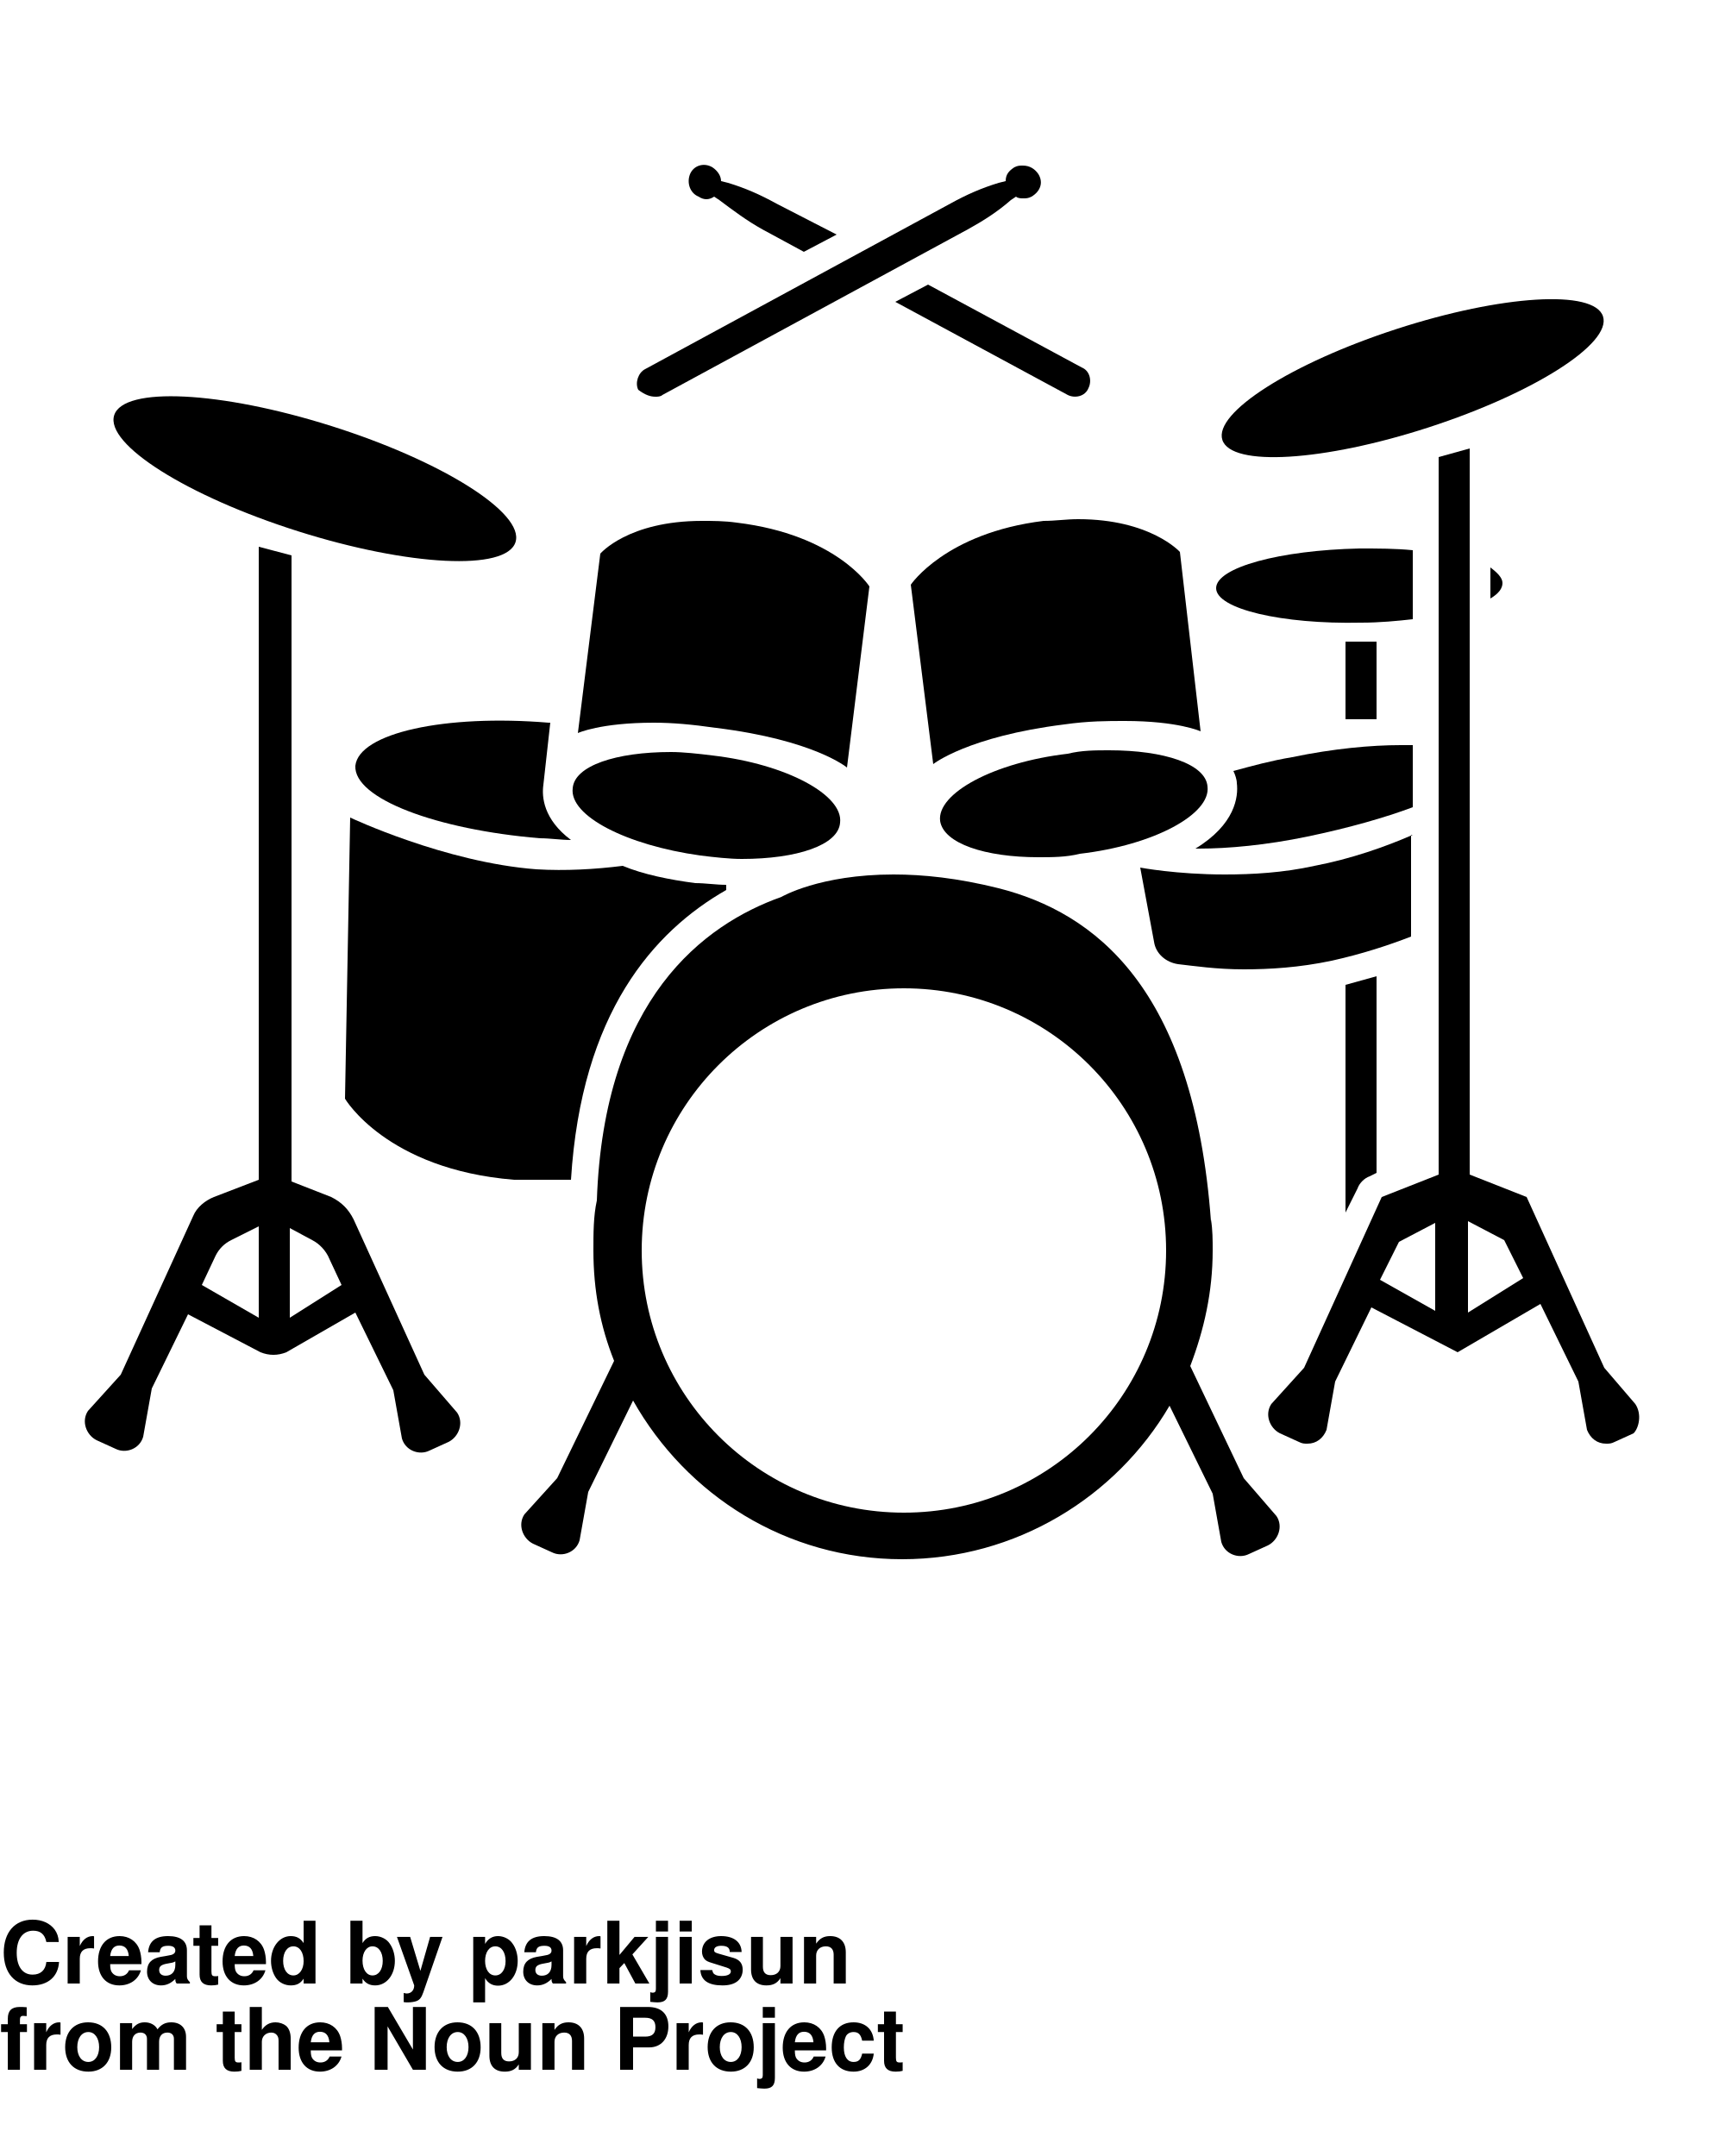
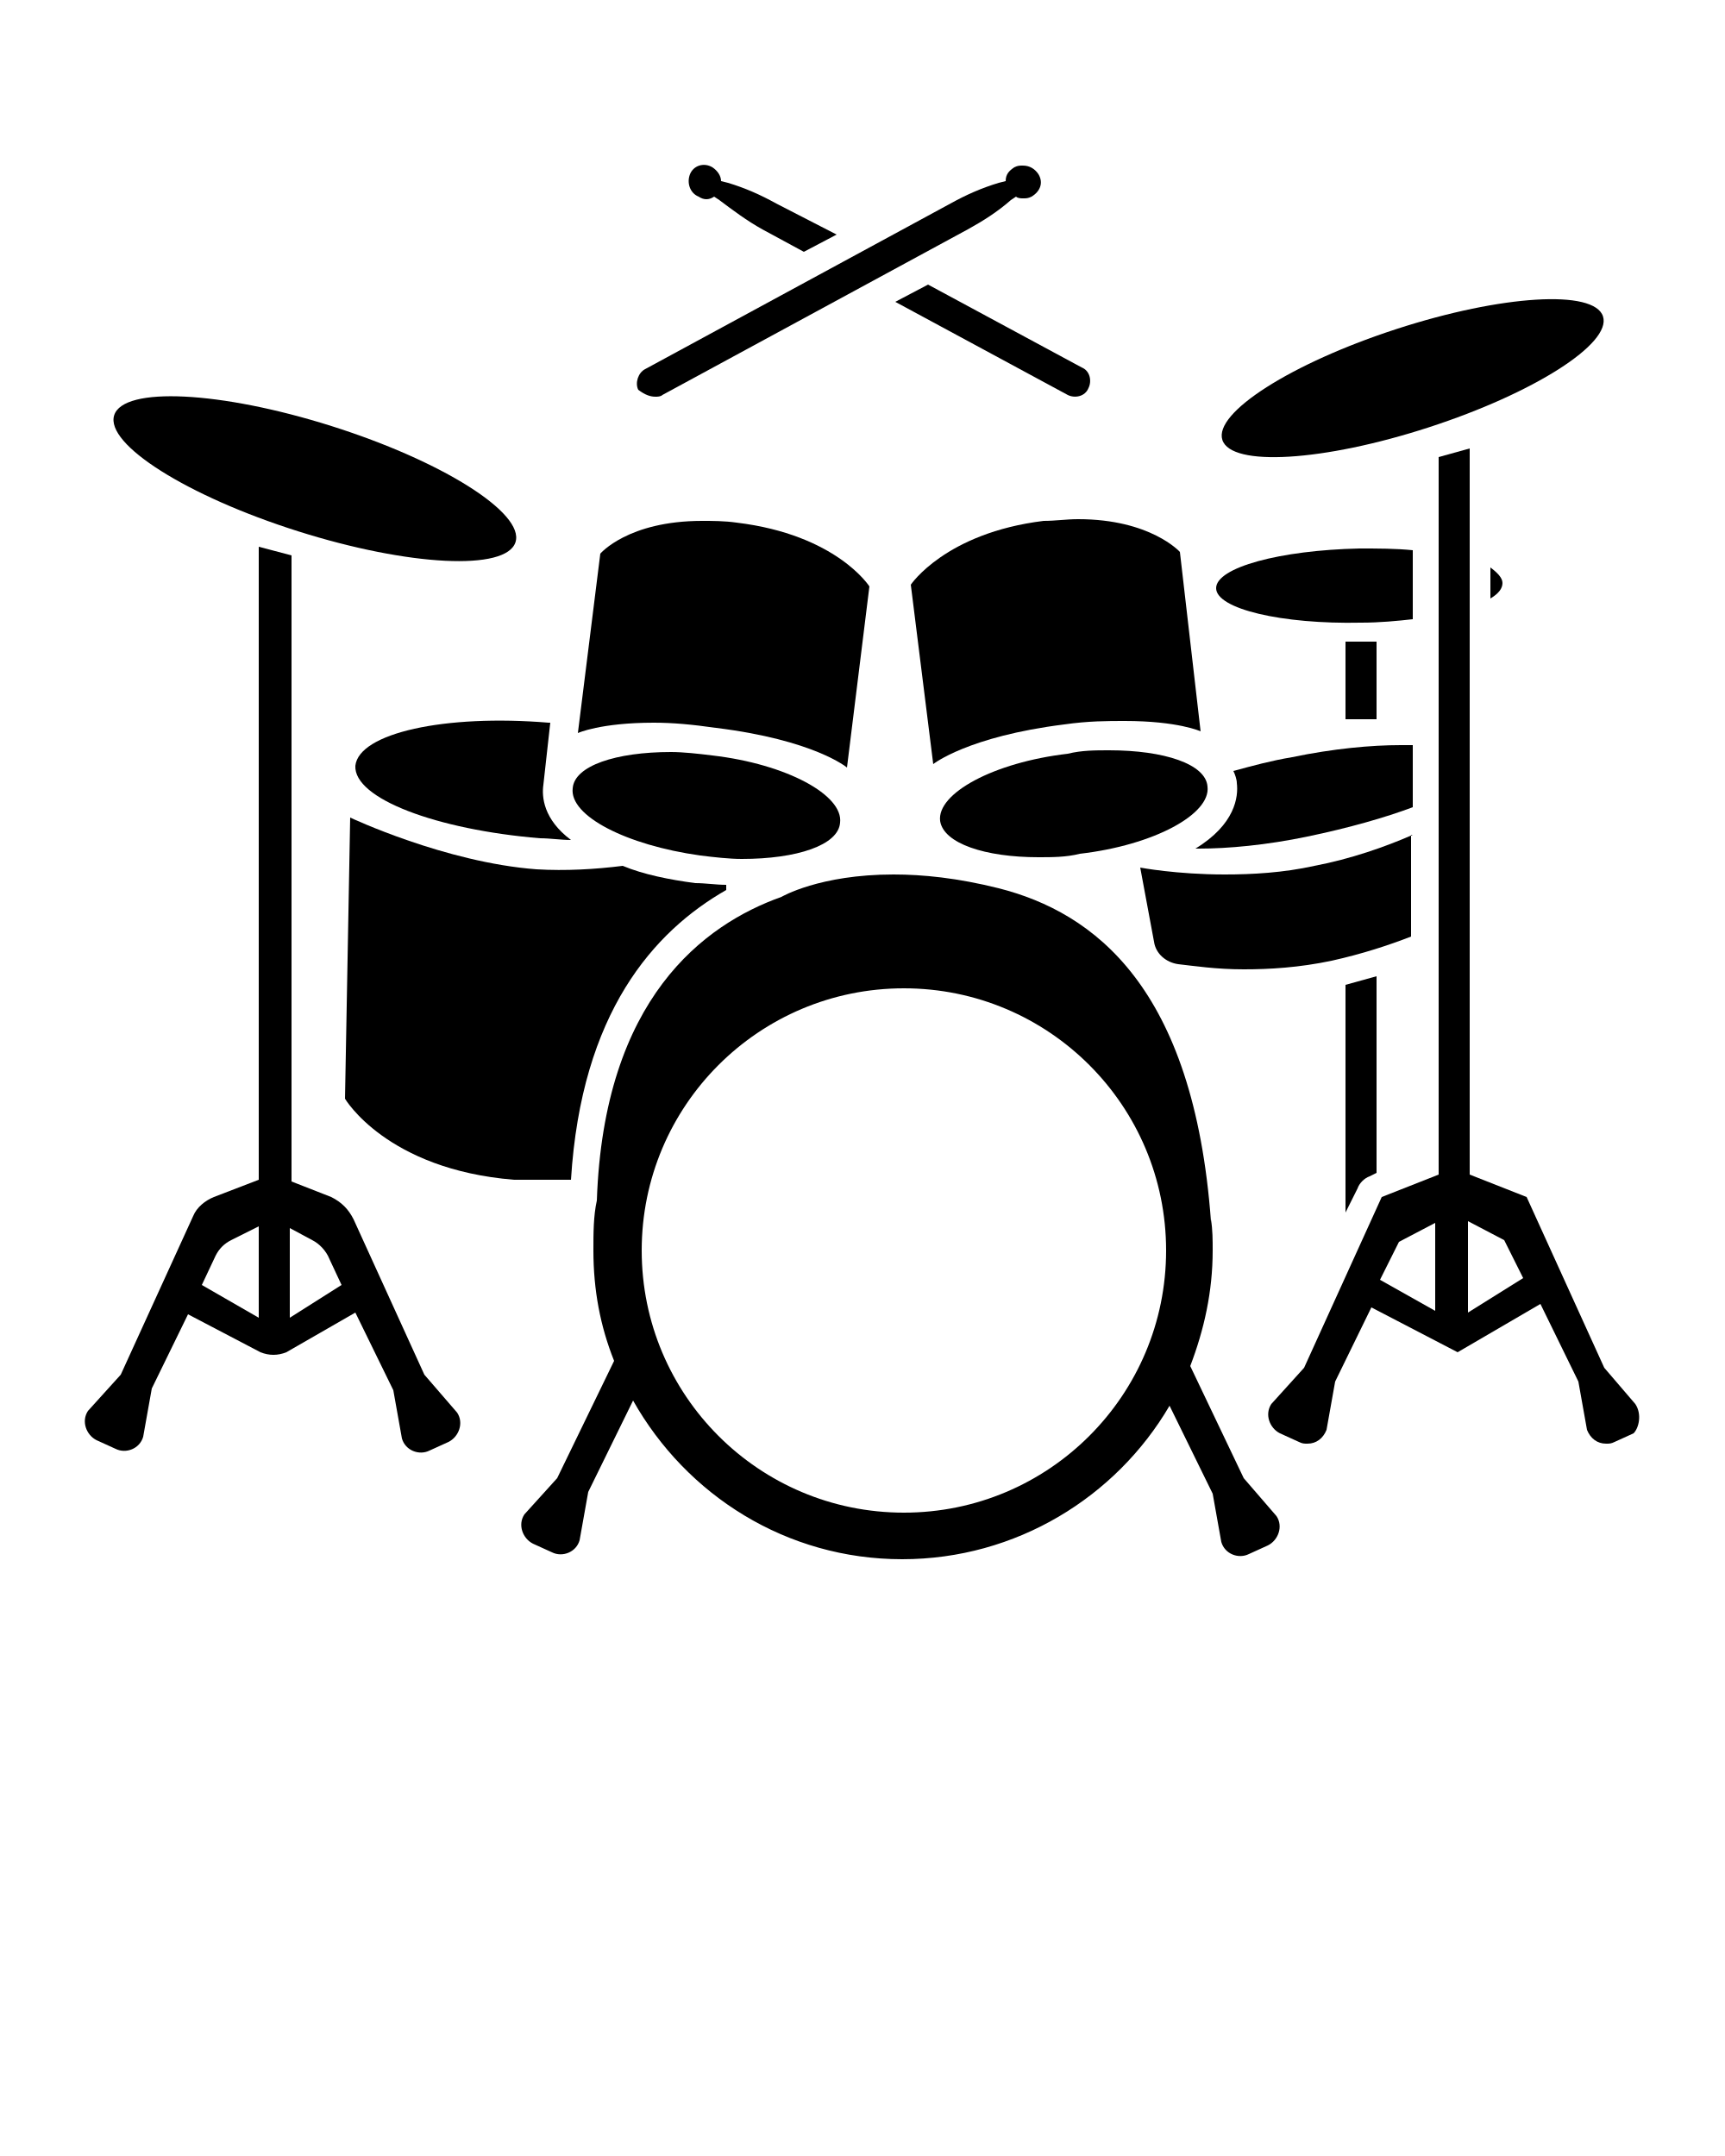
<svg xmlns="http://www.w3.org/2000/svg" version="1.1" x="0px" y="0px" viewBox="0 0 100 125" enable-background="new 0 0 100 100" xml:space="preserve">
  <g>
    <path fill="#000000" d="M41.5,42.2c5.7,0.7,7.6,2.3,7.6,2.3L50.4,34c0,0-1.9-3-7.7-3.7c-0.7-0.1-1.4-0.1-2-0.1   c-4.3,0-5.9,1.9-5.9,1.9l-1.3,10.4c0,0,1.3-0.6,4.4-0.6C39,41.9,40.1,42,41.5,42.2z" />
    <path fill="#000000" d="M40.6,49.6c0.8,0.1,1.7,0.2,2.4,0.2c3.2,0,5.6-0.8,5.7-2.1c0.2-1.6-3.1-3.4-7.4-3.9   c-0.8-0.1-1.7-0.2-2.4-0.2c-3.2,0-5.6,0.8-5.7,2.1C33,47.3,36.3,49,40.6,49.6z" />
    <path fill="#000000" d="M60.5,30.2c-5.7,0.7-7.7,3.7-7.7,3.7l1.3,10.4c0,0,2-1.6,7.6-2.3c1.4-0.2,2.5-0.2,3.5-0.2   c3.1,0,4.4,0.6,4.4,0.6L68.4,32c0,0-1.7-1.9-5.9-1.9C61.8,30.1,61.2,30.2,60.5,30.2z" />
    <path fill="#000000" d="M64.3,43.5c-0.8,0-1.6,0-2.4,0.2c-4.3,0.5-7.6,2.3-7.4,3.9c0.2,1.3,2.6,2.1,5.7,2.1c0.8,0,1.6,0,2.4-0.2   c4.3-0.5,7.6-2.3,7.4-3.9C69.9,44.3,67.5,43.5,64.3,43.5z" />
    <ellipse transform="matrix(0.3088 0.9511 -0.9511 0.3088 77.4331 -62.7327)" fill="#000000" cx="81.9" cy="21.9" rx="3" ry="11.6" />
    <rect x="78" y="37.2" fill="#000000" width="1.8" height="4.5" />
    <path fill="#000000" d="M72.1,85.7L69,79.2c0.8-2.1,1.3-4.3,1.3-6.7c0-0.6,0-1.2-0.1-1.8c0,0,0,0.1,0,0.1   c-1-13.6-6.8-17.9-12.3-19.3c-2.4-0.6-4.4-0.8-6.1-0.8c-4.3,0-6.5,1.3-6.5,1.3c-4.5,1.6-10.3,5.9-10.7,17.6   c-0.2,0.9-0.2,1.9-0.2,2.9c0,2.3,0.4,4.4,1.2,6.4l-3.3,6.8l-1.9,2.1c-0.4,0.6-0.1,1.4,0.5,1.7l1.1,0.5c0.6,0.3,1.4,0,1.6-0.7   l0.5-2.8l2.6-5.3c3.1,5.5,8.9,9.2,15.6,9.2c6.6,0,12.4-3.6,15.5-8.9l2.5,5.1l0.5,2.8c0.2,0.7,1,1,1.6,0.7l1.1-0.5   c0.6-0.3,0.9-1.1,0.5-1.7L72.1,85.7z M52.4,87.7c-8.4,0-15.2-6.8-15.2-15.2c0-8.4,6.8-15.2,15.2-15.2s15.2,6.8,15.2,15.2   C67.6,80.9,60.8,87.7,52.4,87.7z" />
    <ellipse transform="matrix(-0.3015 0.9535 -0.9535 -0.3015 50.2466 18.7811)" fill="#000000" cx="18.2" cy="27.8" rx="3.2" ry="12.2" />
    <path fill="#000000" d="M24.6,79.7l-4.1-9c-0.3-0.6-0.7-1-1.3-1.3l-2.3-0.9V32.2L15,31.7v36.7l-2.6,1c-0.5,0.2-1,0.6-1.2,1.1   L7,79.7l-1.9,2.1c-0.4,0.6-0.1,1.4,0.5,1.7L6.7,84c0.6,0.3,1.4,0,1.6-0.7l0.5-2.8l2.1-4.3l4.2,2.2c0.5,0.2,1,0.2,1.5,0l4-2.3   l2.2,4.5l0.5,2.8c0.2,0.7,1,1,1.6,0.7l1.1-0.5c0.6-0.3,0.9-1.1,0.5-1.7L24.6,79.7z M15,76.4l-3.3-1.9l0.8-1.7   c0.2-0.4,0.5-0.7,0.9-0.9l1.6-0.8V76.4z M16.8,76.4v-5.2l1.3,0.7c0.4,0.2,0.8,0.6,1,1.1l0.7,1.5L16.8,76.4z" />
    <path fill="#000000" d="M94.8,81.4L93,79.3l-4.5-9.9l-3.3-1.3V26l-1.8,0.5v41.6l-3.3,1.3l-4.5,9.9l-1.9,2.1   c-0.4,0.6-0.1,1.4,0.5,1.7l1.1,0.5c0.2,0.1,0.3,0.1,0.5,0.1c0.5,0,0.9-0.3,1.1-0.8l0.5-2.8l2.1-4.3l5,2.6l4.8-2.8l2.2,4.5l0.5,2.8   c0.2,0.5,0.6,0.8,1.1,0.8c0.2,0,0.3,0,0.5-0.1l1.1-0.5C95,82.8,95.2,82,94.8,81.4z M83.2,76l-3.2-1.8l1.1-2.2l2.1-1.1V76z    M85.1,76.1v-5.3l2.1,1.1l1.1,2.2L85.1,76.1z" />
    <path fill="#000000" d="M38,23c0.1,0,0.3,0,0.4-0.1l17.7-9.6c0.9-0.5,1.7-1,2.5-1.7l0.3-0.2c0.1,0.1,0.3,0.1,0.4,0.1   c0.2,0,0.3,0,0.5-0.1c0.5-0.3,0.7-0.8,0.4-1.3c-0.2-0.3-0.5-0.5-0.9-0.5c-0.2,0-0.3,0-0.5,0.1c-0.3,0.2-0.5,0.4-0.5,0.8l-0.4,0.1   c-1,0.3-1.9,0.7-2.8,1.2l-17.7,9.6c-0.4,0.2-0.6,0.8-0.4,1.2C37.4,22.9,37.7,23,38,23z" />
    <path fill="#000000" d="M40.5,11.4c0.3,0.2,0.6,0.2,0.9,0l0.3,0.2c0.8,0.6,1.6,1.2,2.5,1.7l2.4,1.3l1.9-1L45,11.8   c-0.9-0.5-1.8-0.9-2.8-1.2l-0.4-0.1c0-0.3-0.2-0.6-0.5-0.8c-0.5-0.3-1.1-0.1-1.3,0.4C39.8,10.6,40,11.2,40.5,11.4z" />
    <path fill="#000000" d="M51.9,17.5l10,5.4c0.4,0.2,1,0.1,1.2-0.4c0.2-0.4,0.1-1-0.4-1.2l-8.9-4.8L51.9,17.5z" />
    <path fill="#000000" d="M20.6,44.4c-0.1,1.9,4.7,3.7,10.7,4.2c0.6,0,1.2,0.1,1.8,0.1c-1.6-1.2-1.7-2.5-1.6-3.2l0.4-3.6   c0,0-0.1,0-0.1,0C25.8,41.4,20.8,42.5,20.6,44.4z" />
    <path fill="#000000" d="M33.1,68.4c0.6-9.7,4.8-14.4,9-16.8l0-0.3c-0.6,0-1.2-0.1-1.8-0.1c-1.5-0.2-3-0.5-4.2-1   c-1.6,0.2-3.3,0.3-5,0.2c-5.3-0.4-10.8-3-10.8-3l-0.3,16.3c0,0,2.4,4.1,9.8,4.7C31,68.4,32.1,68.4,33.1,68.4z" />
    <path fill="#000000" d="M78.9,36.1c1.1,0,2.1-0.1,3-0.2v-4c-1-0.1-2-0.1-3.1-0.1c-4.6,0.1-8.3,1.1-8.3,2.3   C70.5,35.3,74.3,36.2,78.9,36.1z" />
    <path fill="#000000" d="M86.4,34.7c0.5-0.3,0.7-0.6,0.7-0.9c0-0.3-0.3-0.6-0.7-0.9V34.7z" />
    <path fill="#000000" d="M81.9,43.2c-0.2,0-0.5,0-0.7,0c-1.7,0-3.9,0.2-6.3,0.7c-1.2,0.2-2.3,0.5-3.4,0.8c0.1,0.2,0.2,0.5,0.2,0.7   c0.1,0.8-0.1,2.4-2.4,3.8c0.1,0,0.2,0,0.2,0c1.7,0,3.9-0.2,6.3-0.7c2.4-0.5,4.5-1.1,6.1-1.7V43.2z" />
    <path fill="#000000" d="M81.9,48.4c-1.6,0.7-3.6,1.4-5.7,1.8c-1.8,0.4-3.6,0.5-5.2,0.5c-2.8,0-4.9-0.4-4.9-0.4l0.8,4.3   c0.1,0.7,0.7,1.2,1.4,1.3c0.9,0.1,2.2,0.3,3.8,0.3c1.5,0,3.2-0.1,5.1-0.5c1.8-0.4,3.3-0.9,4.6-1.4V48.4z" />
    <path fill="#000000" d="M78.7,68.9c0.1-0.3,0.4-0.6,0.7-0.7l0.4-0.2V56.6L78,57.1v13.2L78.7,68.9z" />
  </g>
-   <text x="0" y="115" fill="#000000" font-size="5px" font-weight="bold" font-family="'Helvetica Neue', Helvetica, Arial-Unicode, Arial, Sans-serif">Created by parkjisun</text>
-   <text x="0" y="120" fill="#000000" font-size="5px" font-weight="bold" font-family="'Helvetica Neue', Helvetica, Arial-Unicode, Arial, Sans-serif">from the Noun Project</text>
+   <text x="0" y="115" fill="#000000" font-size="5px" font-weight="bold" font-family="'Helvetica Neue', Helvetica, Arial-Unicode, Arial, Sans-serif" />
+   <text x="0" y="120" fill="#000000" font-size="5px" font-weight="bold" font-family="'Helvetica Neue', Helvetica, Arial-Unicode, Arial, Sans-serif" />
</svg>
